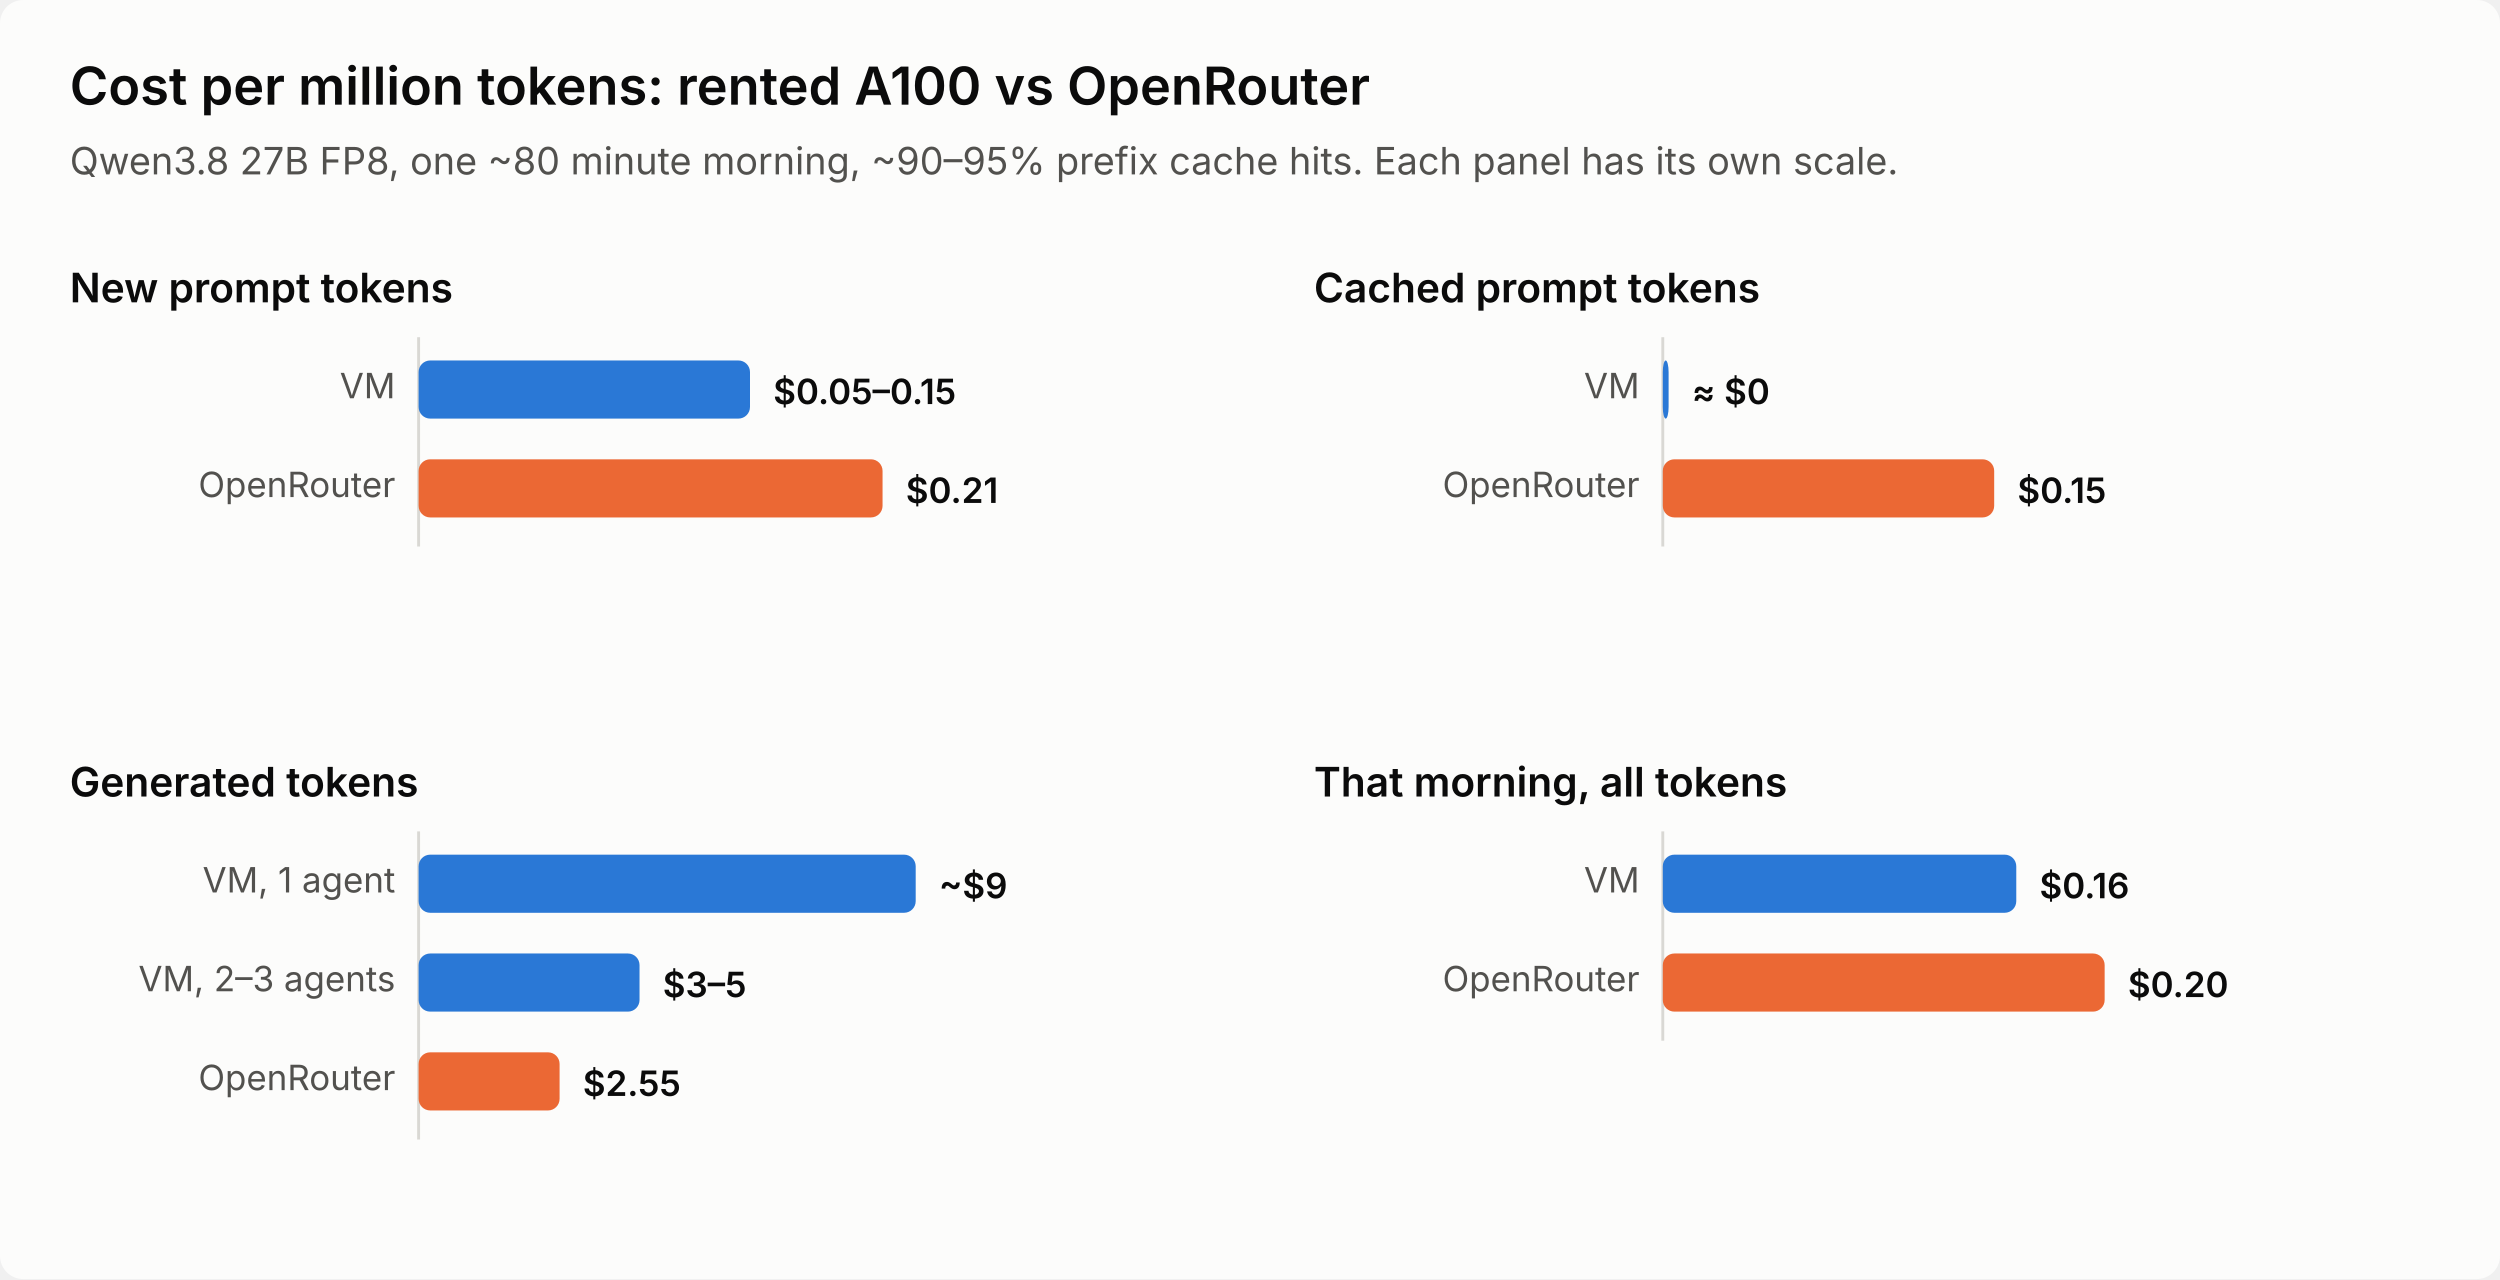
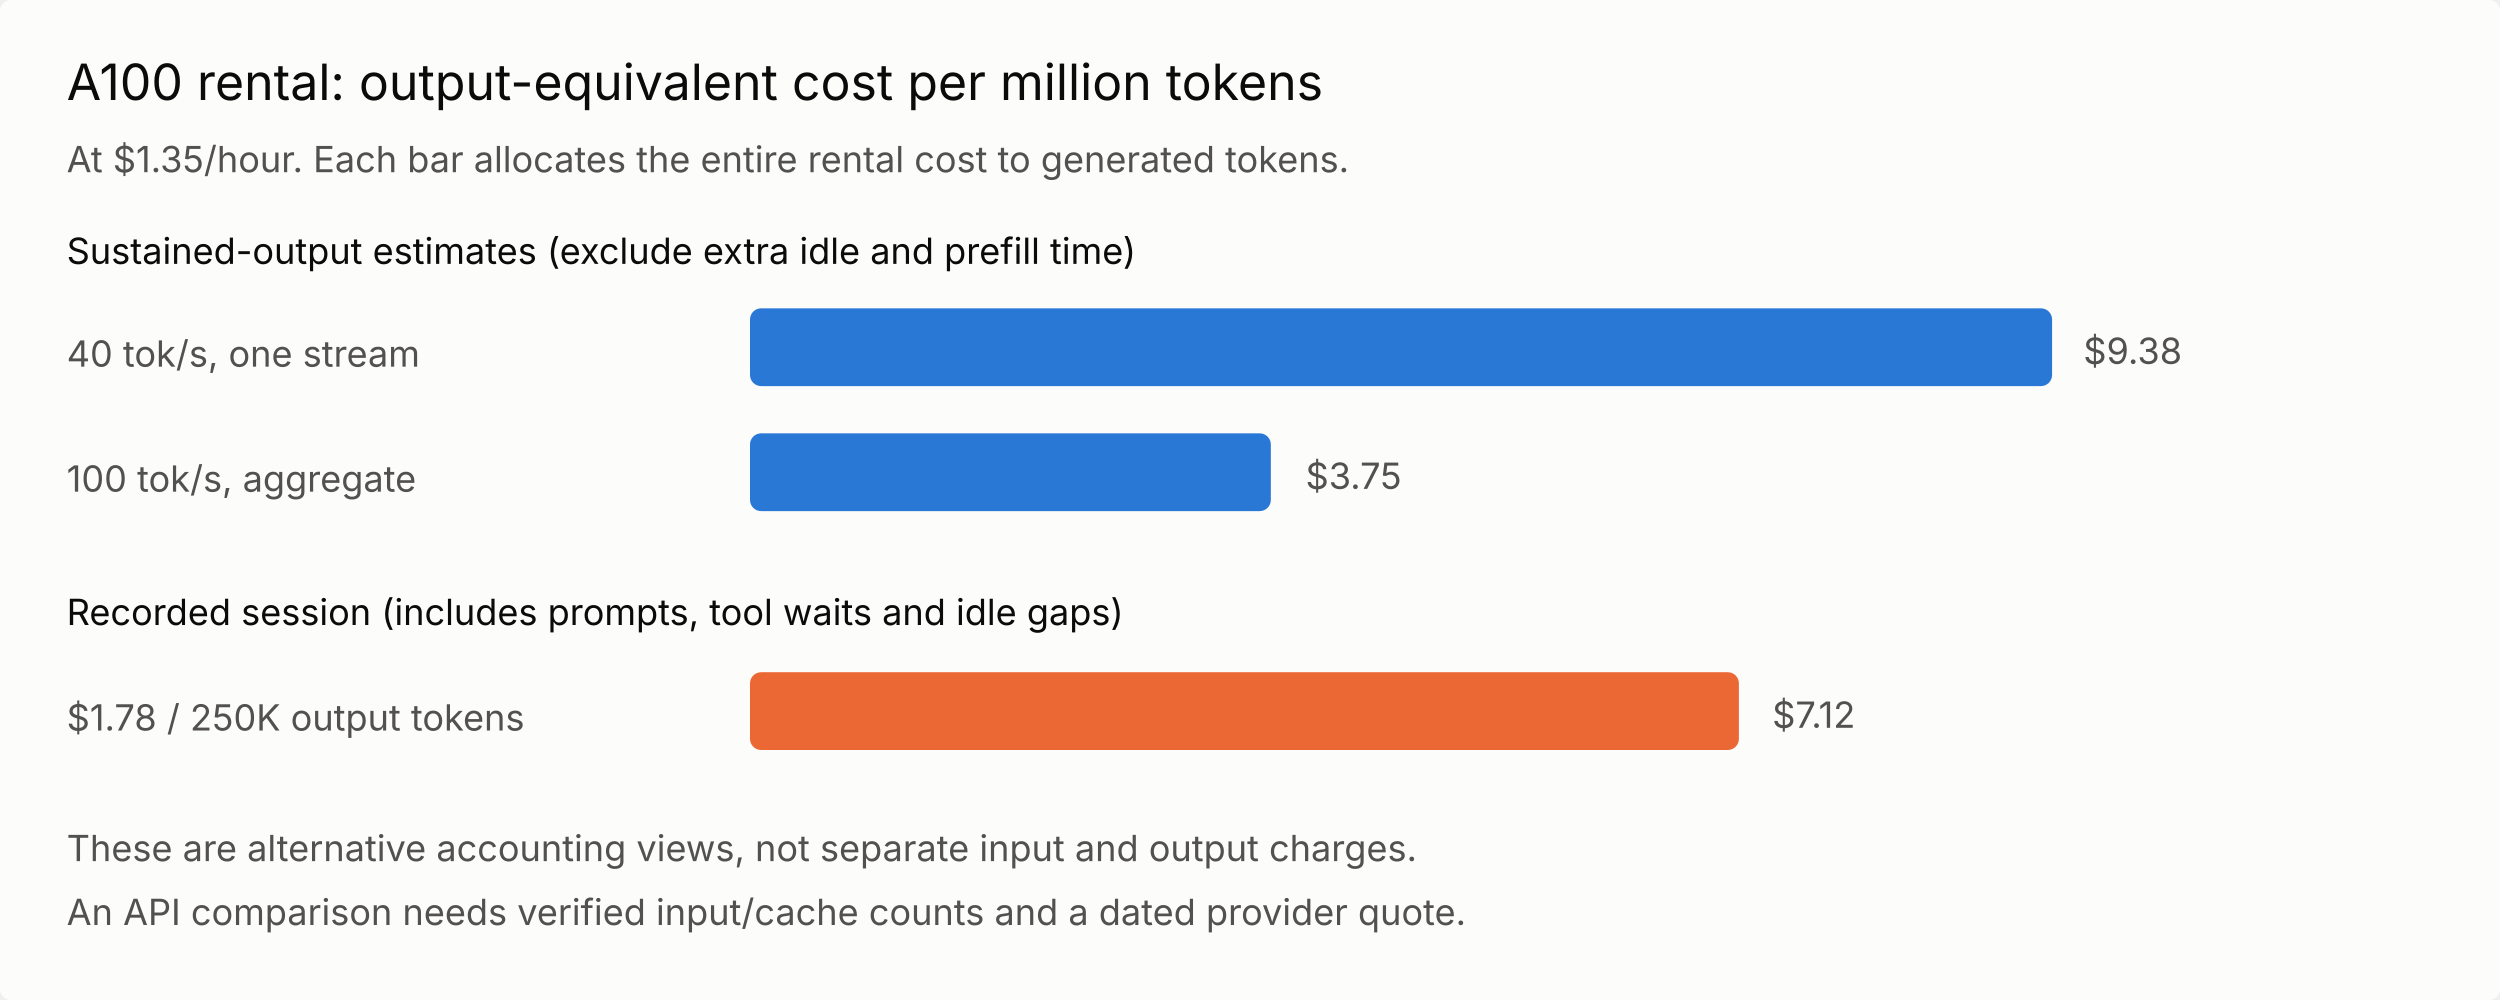
- <svg xmlns="http://www.w3.org/2000/svg" viewBox="0 0 860 440" width="860" height="440" role="img">
+ <svg xmlns="http://www.w3.org/2000/svg" width="900" height="360" viewBox="0 0 900 360" role="img">
  <style>
-   .bg{fill:#fcfcfb} .t1{fill:#0b0b0b} .t2{fill:#52514e} .mu{fill:#898781} .ln{stroke:#d9d8d4}
-   .s1{fill:#2a78d6} .s2{fill:#eb6834} .s3{fill:#1baf7a} .s0{fill:#e4e3df} .ar{stroke:#52514e;fill:none}
-   .ah{fill:#52514e} .box{fill:#f0efec;stroke:#c3c2b7}
-   text{font-family:system-ui,-apple-system,"Segoe UI",sans-serif}
-   @media (prefers-color-scheme: dark){
-     .bg{fill:#1a1a19} .t1{fill:#ffffff} .t2{fill:#c3c2b7} .ln{stroke:#383835}
-     .s1{fill:#3987e5} .s2{fill:#d95926} .s3{fill:#199e70} .s0{fill:#383835} .ar{stroke:#c3c2b7} .ah{fill:#c3c2b7}
-     .box{fill:#262625;stroke:#52514e}
-   }
+ .bg{fill:#fcfcfb}.t1{fill:#0b0b0b}.t2{fill:#52514e}.s1{fill:#2a78d6}.s2{fill:#eb6834}.s3{fill:#1baf7a}.s4{fill:#b77900}.s0{fill:#e4e3df}.line{stroke:#52514e;fill:none}.box{fill:#f0efec;stroke:#c3c2b7}text{font-family:system-ui,-apple-system,"Segoe UI",sans-serif}
+ @media(prefers-color-scheme:dark){.bg{fill:#1a1a19}.t1{fill:#fff}.t2{fill:#c3c2b7}.s1{fill:#286fc3}.s2{fill:#b84418}.s3{fill:#087d54}.s0{fill:#383835}.line{stroke:#c3c2b7}.box{fill:#262625;stroke:#52514e}}
</style>
-   <rect class="bg" width="860" height="440" rx="8" />
-   <text class="t1" x="24" y="36" font-size="18" font-weight="600">Cost per million tokens: rented A100 vs OpenRouter</text>
-   <text class="t2" x="24" y="60" font-size="13">Qwen3.8 27B FP8, one ~80 minute morning, ~90–95% prefix cache hits. Each panel has its own scale.</text>
-   <text class="t1" x="24" y="104" font-size="14" font-weight="600">New prompt tokens</text>
-   <line class="ln" x1="144" x2="144" y1="116" y2="188" stroke-width="1" />
-   <text class="t2" x="136" y="137" font-size="12" text-anchor="end">VM</text>
-   <rect class="s1" x="144" y="124" width="114.0" height="20" rx="4" />
-   <text class="t1" x="266.0" y="139" font-size="12" font-weight="600">$0.05–0.15</text>
-   <text class="t2" x="136" y="171" font-size="12" text-anchor="end">OpenRouter</text>
-   <rect class="s2" x="144" y="158" width="159.6" height="20" rx="4" />
-   <text class="t1" x="311.6" y="173" font-size="12" font-weight="600">$0.21</text>
-   <text class="t1" x="452" y="104" font-size="14" font-weight="600">Cached prompt tokens</text>
-   <line class="ln" x1="572" x2="572" y1="116" y2="188" stroke-width="1" />
-   <text class="t2" x="564" y="137" font-size="12" text-anchor="end">VM</text>
-   <rect class="s1" x="572" y="124" width="2.0" height="20" rx="4" />
-   <text class="t1" x="582.0" y="139" font-size="12" font-weight="600">≈ $0</text>
-   <text class="t2" x="564" y="171" font-size="12" text-anchor="end">OpenRouter</text>
-   <rect class="s2" x="572" y="158" width="114.0" height="20" rx="4" />
-   <text class="t1" x="694.0" y="173" font-size="12" font-weight="600">$0.15</text>
-   <text class="t1" x="24" y="274" font-size="14" font-weight="600">Generated tokens</text>
-   <line class="ln" x1="144" x2="144" y1="286" y2="392" stroke-width="1" />
-   <text class="t2" x="136" y="307" font-size="12" text-anchor="end">VM, 1 agent</text>
-   <rect class="s1" x="144" y="294" width="171.0" height="20" rx="4" />
-   <text class="t1" x="323.0" y="309" font-size="12" font-weight="600">~$9</text>
-   <text class="t2" x="136" y="341" font-size="12" text-anchor="end">VM, 2–3 agents</text>
-   <rect class="s1" x="144" y="328" width="76.0" height="20" rx="4" />
-   <text class="t1" x="228.0" y="343" font-size="12" font-weight="600">$3–5</text>
-   <text class="t2" x="136" y="375" font-size="12" text-anchor="end">OpenRouter</text>
-   <rect class="s2" x="144" y="362" width="48.5" height="20" rx="4" />
-   <text class="t1" x="200.5" y="377" font-size="12" font-weight="600">$2.55</text>
-   <text class="t1" x="452" y="274" font-size="14" font-weight="600">That morning, all tokens</text>
-   <line class="ln" x1="572" x2="572" y1="286" y2="358" stroke-width="1" />
-   <text class="t2" x="564" y="307" font-size="12" text-anchor="end">VM</text>
-   <rect class="s1" x="572" y="294" width="121.6" height="20" rx="4" />
-   <text class="t1" x="701.6" y="309" font-size="12" font-weight="600">$0.16</text>
-   <text class="t2" x="564" y="341" font-size="12" text-anchor="end">OpenRouter</text>
-   <rect class="s2" x="572" y="328" width="152.0" height="20" rx="4" />
-   <text class="t1" x="732.0" y="343" font-size="12" font-weight="600">$0.20</text>
+   <defs>
+     <marker id="arrow" viewBox="0 0 10 10" refX="9" refY="5" markerWidth="7" markerHeight="7" orient="auto">
+       <path d="M0,0 L10,5 L0,10" fill="#777" />
+     </marker>
+   </defs>
+   <rect x="0" y="0" width="900" height="360" rx="4" class="bg" />
+   <text x="24" y="36" font-size="18" text-anchor="start" class="t1">A100 rental: output-equivalent cost per million tokens</text>
+   <text x="24" y="62" font-size="13" text-anchor="start" class="t2">At $1.35/hour. Each bar allocates the entire rental cost to generated tokens.</text>
+   <text x="24" y="95" font-size="13" text-anchor="start" class="t1">Sustained-output estimates (exclude extra idle and prefill time)</text>
+   <text x="24" y="132" font-size="13" text-anchor="start" class="t2">40 tok/s, one stream</text>
+   <rect x="270" y="111" width="468.75" height="28" rx="4" class="s1" />
+   <text x="750" y="131" font-size="13" text-anchor="start" class="t2">$9.38</text>
+   <text x="24" y="177" font-size="13" text-anchor="start" class="t2">100 tok/s, aggregate</text>
+   <rect x="270" y="156" width="187.5" height="28" rx="4" class="s1" />
+   <text x="470" y="176" font-size="13" text-anchor="start" class="t2">$3.75</text>
+   <text x="24" y="225" font-size="13" text-anchor="start" class="t1">Recorded session (includes prompts, tool waits and idle gaps)</text>
+   <text x="24" y="263" font-size="13" text-anchor="start" class="t2">$1.78 / 250K output tokens</text>
+   <rect x="270" y="242" width="356" height="28" rx="4" class="s2" />
+   <text x="638" y="262" font-size="13" text-anchor="start" class="t2">$7.12</text>
+   <text x="24" y="310" font-size="13" text-anchor="start" class="t2">These are alternative accounting views, not separate input and output charges.</text>
+   <text x="24" y="333" font-size="13" text-anchor="start" class="t2">An API comparison needs verified input/cache counts and a dated provider quote.</text>
</svg>
